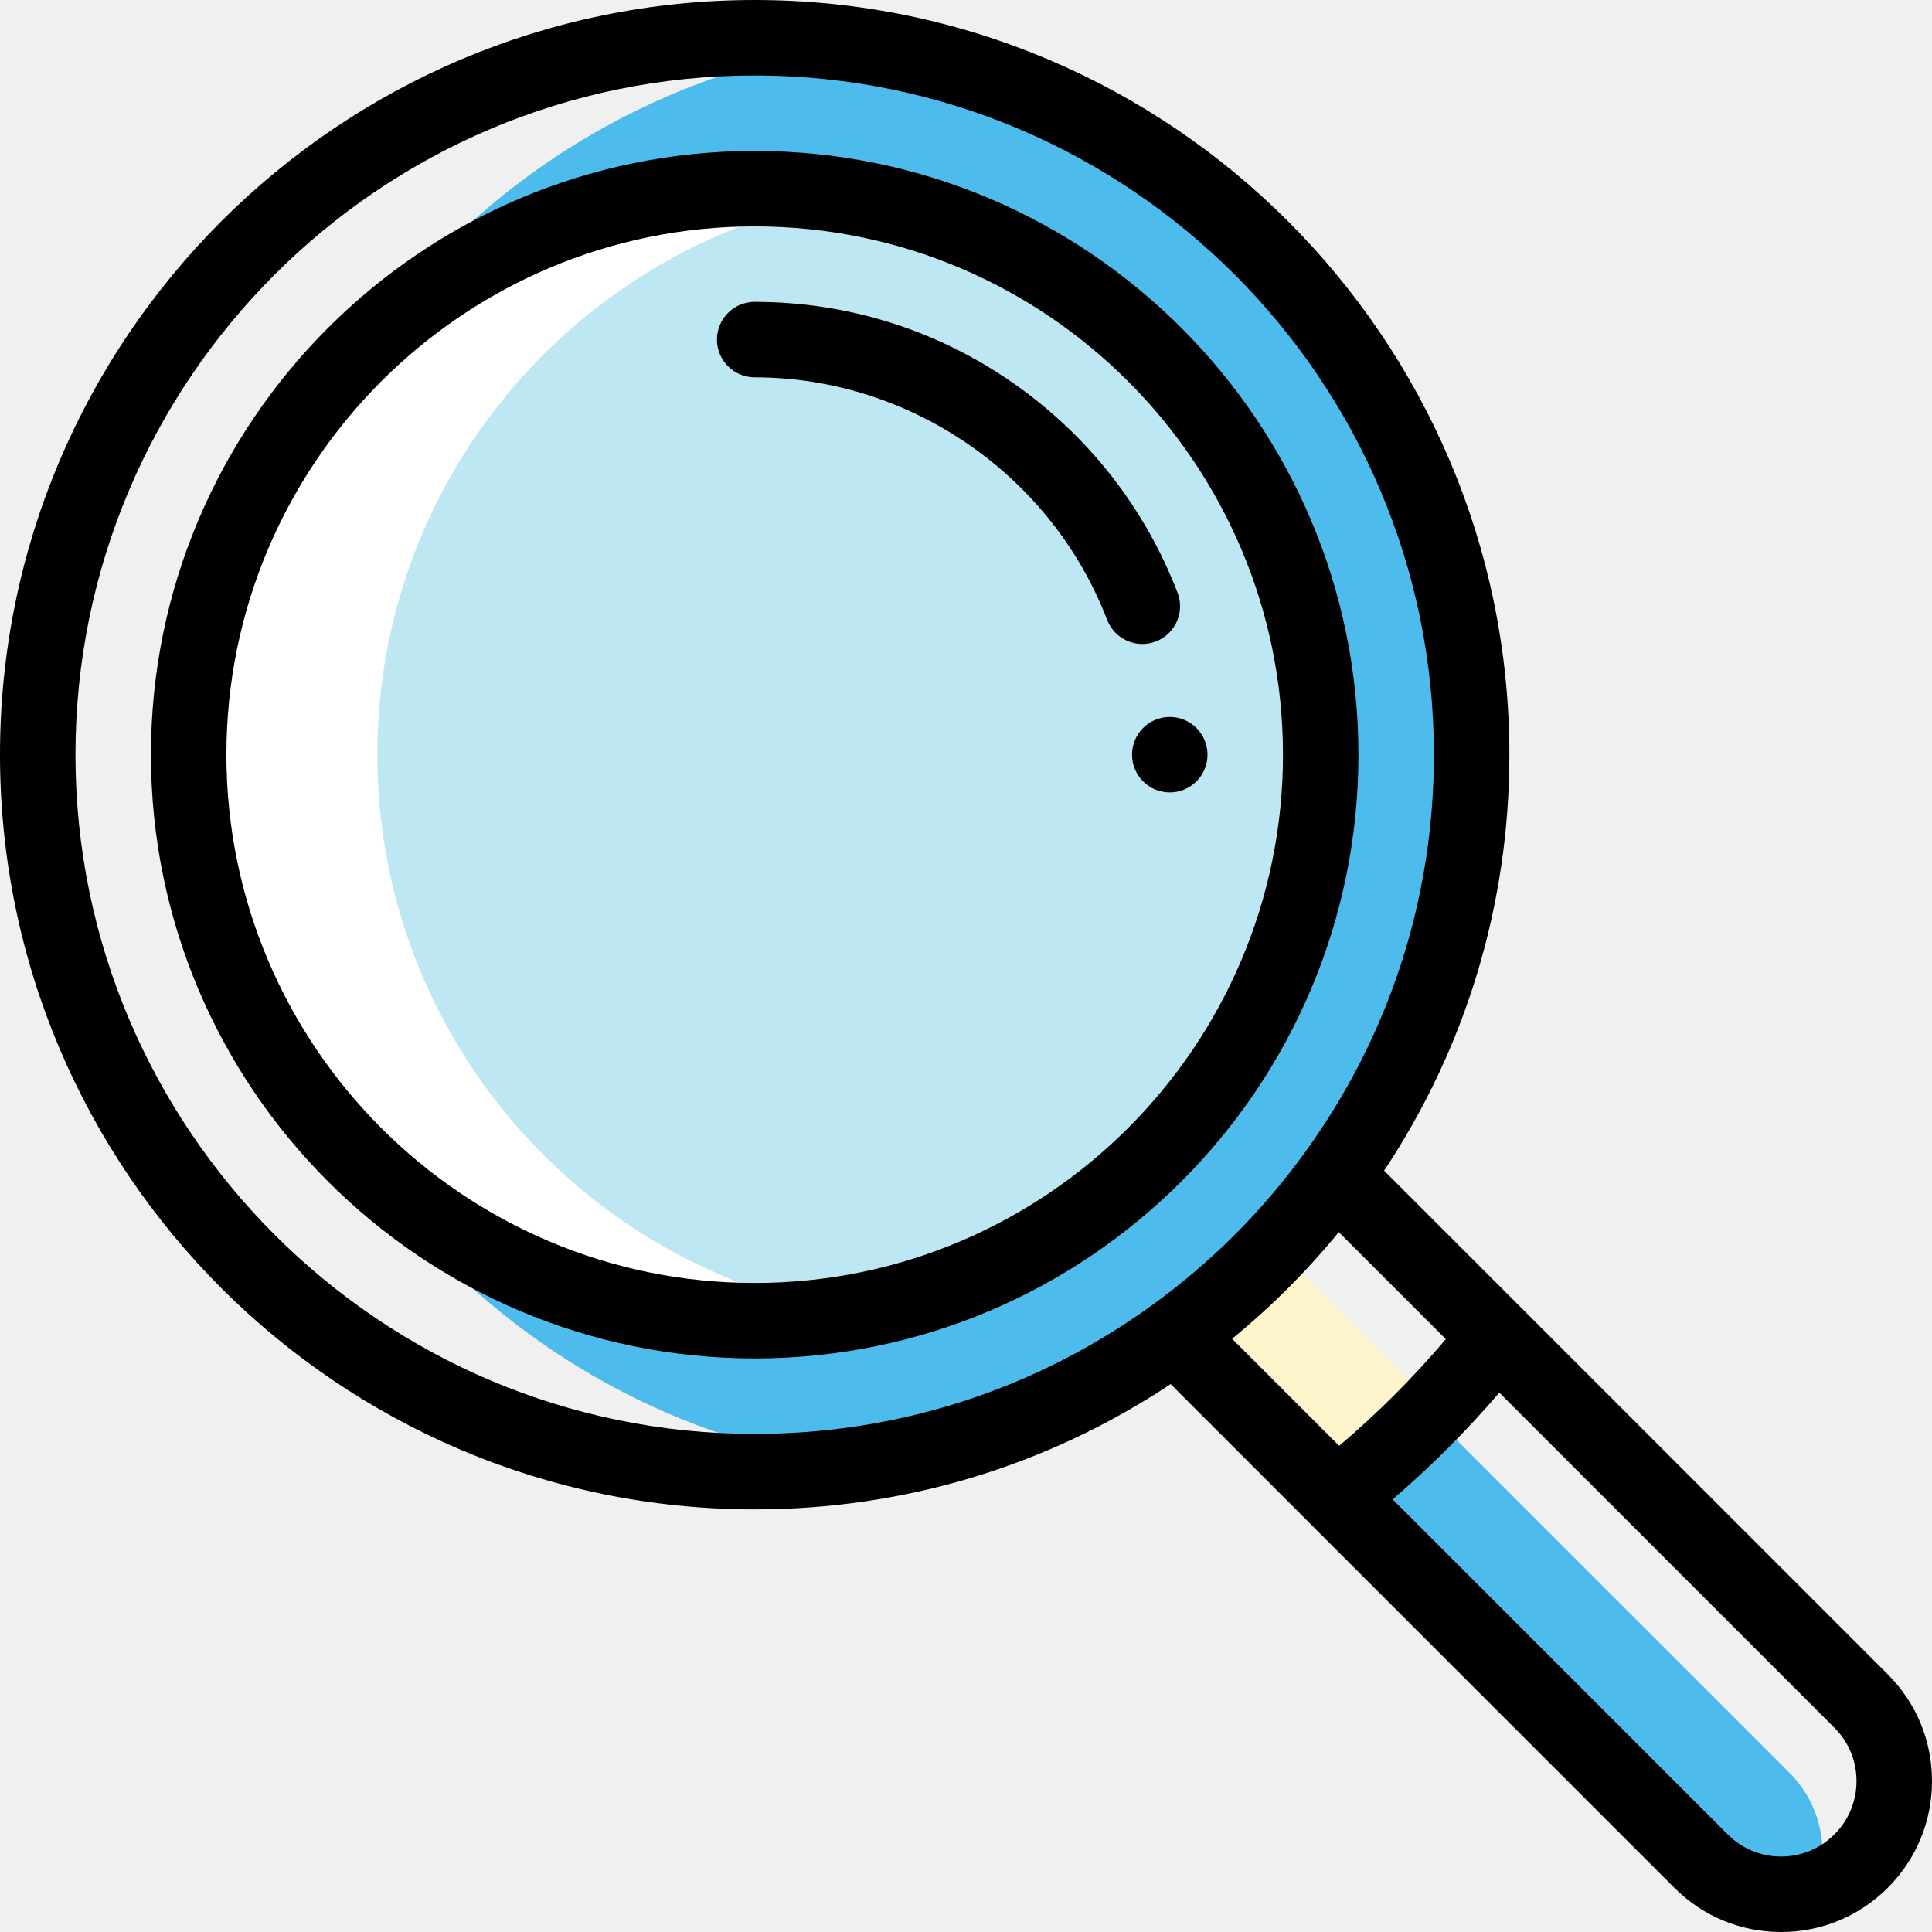
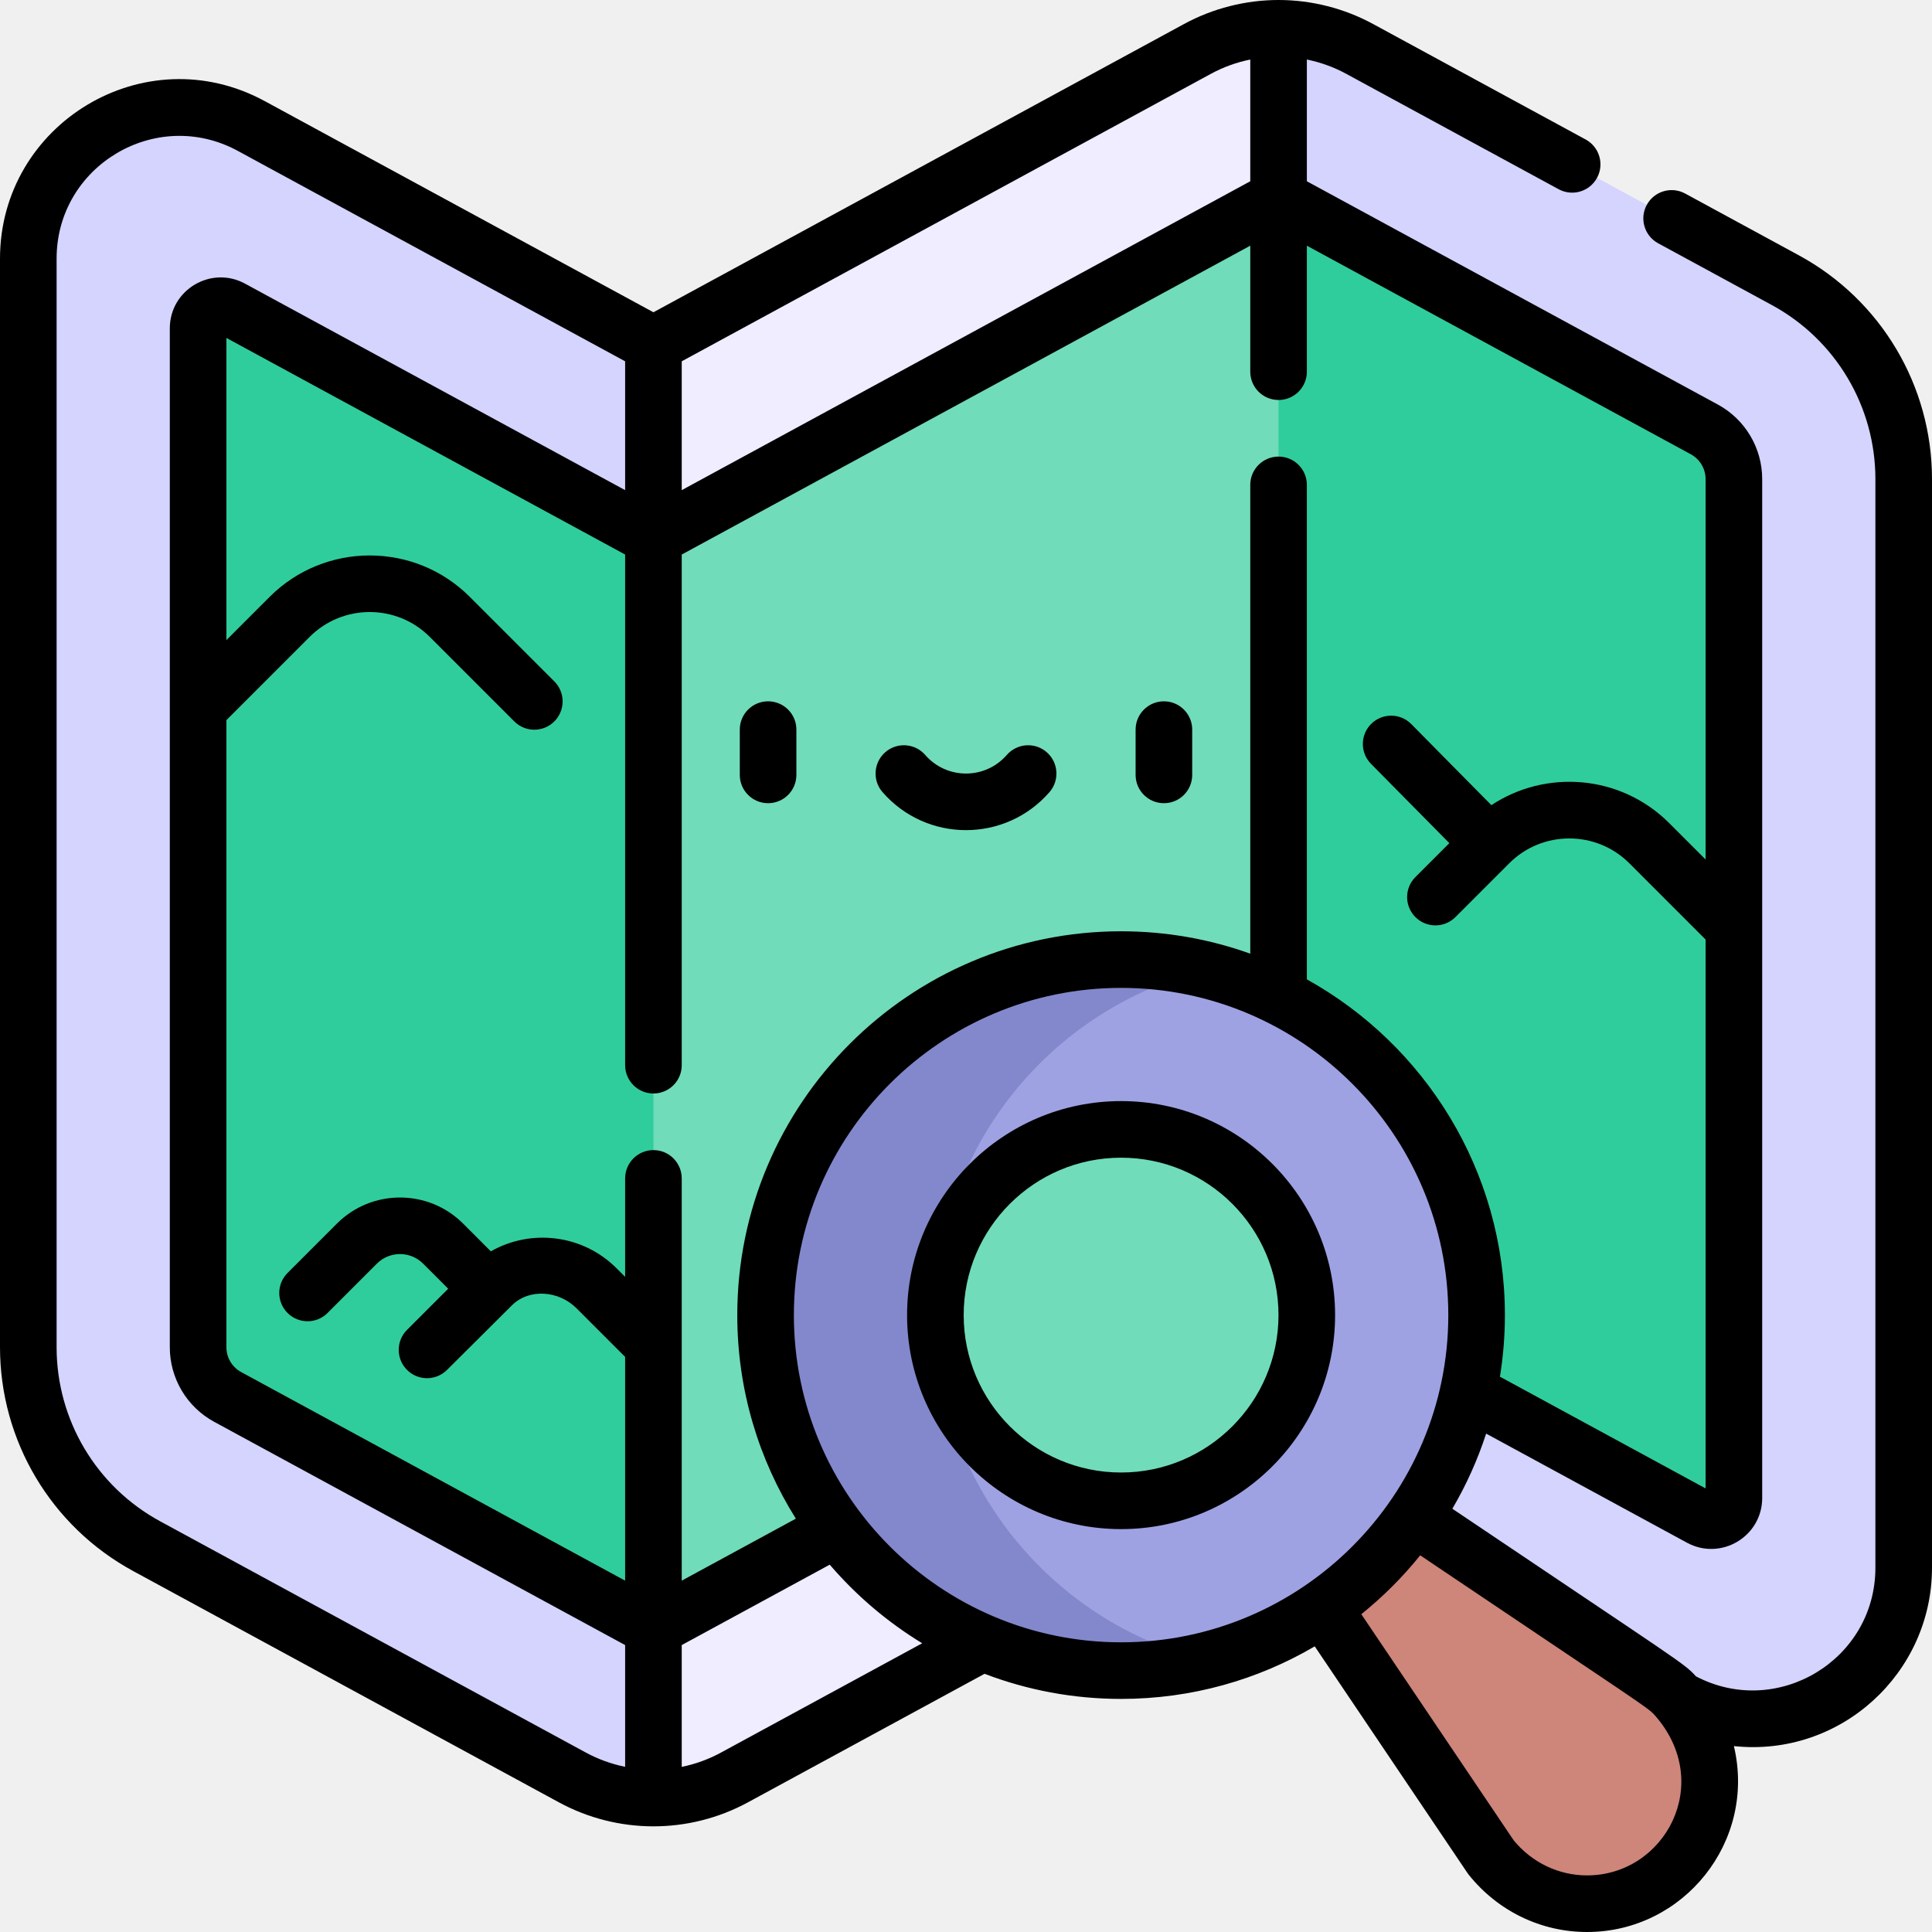
- <svg xmlns="http://www.w3.org/2000/svg" height="512pt" viewBox="0 0 512 512" width="512pt">
-   <path d="m378.871 374.449c-3.855 3.953-7.836 7.785-11.941 11.48-3.695 4.105-7.527 8.086-11.48 11.941l95.34 95.34c5.859 5.859 13.531 8.789 21.211 8.789 3.199 0 6.398-.516 9.465-1.535 3.461-10.43 1.047-22.379-7.254-30.676zm0 0" fill="#4dbbeb" />
-   <path d="m354.219 396.641c4.637-3.648 9.125-7.473 13.492-11.43 3.957-4.367 7.781-8.855 11.43-13.492l-41.199-41.199c-4.043 4.27-8.277 8.348-12.691 12.23-3.879 4.414-7.961 8.648-12.23 12.691zm0 0" fill="#fff5cd" />
-   <path d="m226 11.785c-92.512 12.719-164 92.266-164 188.215 0 95.961 71.504 175.516 164.027 188.219 31.578-4.348 60.711-16.48 85.383-34.398 16.27-11.809 30.602-26.141 42.41-42.41 22.75-31.32 36.18-69.832 36.18-111.41 0-95.949-71.488-175.496-164-188.215zm0 0" fill="#4dbbeb" />
-   <path d="m200 50c82.711 0 150 67.289 150 150s-67.289 150-150 150-150-67.289-150-150 67.289-150 150-150zm0 0" fill="#fff" />
-   <path d="m225 52.094c-70.852 11.938-125 73.715-125 147.906s54.148 135.969 125 147.906c70.852-11.938 125-73.715 125-147.906s-54.148-135.969-125-147.906zm0 0" fill="#bee7f4" />
-   <path d="m500.281 443.719-133.48-133.48c21.746-32.754 33.199-70.684 33.199-110.238 0-110.281-89.719-200-200-200s-200 89.719-200 200 89.719 200 200 200c39.555 0 77.484-11.453 110.238-33.199l36.895 36.895c.008.008.012.012.016.02l96.57 96.566c7.559 7.559 17.602 11.719 28.281 11.719s20.723-4.16 28.277-11.715c7.559-7.555 11.723-17.598 11.723-28.285s-4.164-20.73-11.719-28.281zm-173.766-88.926c10.352-8.469 19.812-17.93 28.277-28.277l28.371 28.371c-8.629 10.184-18.094 19.648-28.277 28.277zm-306.516-154.793c0-99.254 80.746-180 180-180s180 80.746 180 180c0 38.176-11.852 74.668-34.273 105.535-11.215 15.453-24.738 28.977-40.191 40.191v.004c-30.867 22.418-67.359 34.27-105.535 34.27-99.254 0-180-80.746-180-180zm466.141 286.141c-3.781 3.777-8.801 5.859-14.141 5.859s-10.359-2.082-14.141-5.859l-88.793-88.797c10.125-8.691 19.586-18.148 28.277-28.277l88.797 88.797c3.777 3.777 5.859 8.793 5.859 14.137s-2.082 10.359-5.859 14.141zm0 0" />
-   <path d="m360 200c0-88.227-71.773-160-160-160s-160 71.773-160 160 71.773 160 160 160 160-71.773 160-160zm-160 140c-77.195 0-140-62.805-140-140s62.805-140 140-140 140 62.805 140 140-62.805 140-140 140zm0 0" />
-   <path d="m306.316 169.996c5.156-1.98 7.73-7.766 5.75-12.922-8.613-22.414-23.605-41.574-43.363-55.414-20.223-14.172-43.98-21.66-68.703-21.66-5.523 0-10 4.477-10 10s4.477 10 10 10c41.098 0 78.633 25.816 93.395 64.246 1.531 3.977 5.32 6.418 9.34 6.418 1.191 0 2.402-.215 3.582-.668zm0 0" />
-   <path d="m310 190c-5.52 0-10 4.48-10 10s4.48 10 10 10 10-4.48 10-10-4.48-10-10-10zm0 0" />
+ <svg xmlns="http://www.w3.org/2000/svg" id="Capa_1" enable-background="new 0 0 512 512" height="512" viewBox="0 0 512 512" width="512">
+   <g>
+     <g>
+       <path d="m66.595 33.392c-26.654-14.479-59.095 4.816-59.095 35.149v288.484c0 21.993 12.033 42.224 31.358 52.722l112.827 61.294c6.698 3.639 14.09 5.458 21.481 5.458l73-220.166-73-165.046z" fill="#d4d4ff" />
+       <path d="m317.352 12.958-144.185 78.33v385.212c7.392 0 14.783-1.819 21.481-5.458l144.185-78.33 80-136.711-80-248.5c-7.391-.001-14.783 1.819-21.481 5.457z" fill="#efedff" />
+       <path d="m473.142 74.253-112.827-61.295c-6.698-3.638-14.09-5.458-21.482-5.458v385.211l106.572 57.896c26.653 14.48 59.095-4.815 59.095-35.148v-288.484c0-21.993-12.033-42.224-31.358-52.722z" fill="#d4d4ff" />
+     </g>
+     <g>
+       <path d="m61.364 81.762c-3.998-2.172-8.864.723-8.864 5.272v90.096l5 8.7-5 12.513v158.682c0 5.503 3.004 10.553 7.84 13.18l112.827 61.295 56-144.834-14.361-53.328-41.639-90.838z" fill="#30cd9c" />
+       <path d="m173.167 142.5v203.381l-5 9.901 5 11.312v64.406l165.666-90 59-97.5-59-191.5z" fill="#70dcba" />
+       <path d="m450.636 402.238c3.998 2.172 8.864-.723 8.864-5.272v-140.479l-5-11.847 5-9.366v-108.299c0-5.503-3.004-10.554-7.84-13.181l-112.827-61.294v289z" fill="#30cd9c" />
+     </g>
+     <g>
+       <path d="m374.67 401.992 66.018 44.48c.088.059.173.121.255.187 7.716 6.208 12.141 15.443 12.141 25.336 0 17.923-14.582 32.505-32.504 32.505-9.894 0-19.254-4.595-25.461-12.311l-44.542-66.104v-24.093z" fill="#ce857a" />
+       <g>
+         <path d="m319.608 257.014h-26.135l-45.588 45.588v91.828l45.587 45.587h26.137c41.163-10.092 71.706-47.227 71.706-91.502s-30.544-81.41-71.707-91.501z" fill="#9ea2e3" />
+         <path d="m247.885 348.516c0-44.36 30.622-81.423 71.722-91.502-7.213-1.768-14.749-2.713-22.508-2.713-51.906 0-94.215 42.071-94.215 94.215 0 52.175 42.341 94.215 94.215 94.215 7.759 0 15.296-.945 22.509-2.713-41.081-10.077-71.723-47.119-71.723-91.502z" fill="#8288cb" />
+       </g>
+       <path d="m297.1 397.73c27.137 0 49.215-22.078 49.215-49.215s-22.078-49.215-49.215-49.215-49.215 22.078-49.215 49.215c0 27.138 22.078 49.215 49.215 49.215z" fill="#70dcba" />
+     </g>
+     <g>
+       <path d="m203.551 185.856c-4.143 0-7.5 3.357-7.5 7.5v12c0 4.143 3.357 7.5 7.5 7.5s7.5-3.357 7.5-7.5v-12c0-4.142-3.358-7.5-7.5-7.5z" />
+       <path d="m308.448 185.856c-4.143 0-7.5 3.357-7.5 7.5v12c0 4.143 3.357 7.5 7.5 7.5s7.5-3.357 7.5-7.5v-12c0-4.142-3.357-7.5-7.5-7.5z" />
+       <path d="m277.391 199.345c-3.122-2.721-7.861-2.396-10.581.728-5.725 6.569-15.899 6.564-21.619 0-2.721-3.124-7.459-3.448-10.581-.728-3.123 2.721-3.449 7.459-.728 10.581 11.702 13.431 32.545 13.419 44.236 0 2.722-3.122 2.396-7.861-.727-10.581z" />
+       <path d="m476.722 67.663-30.142-16.375c-3.64-1.977-8.192-.629-10.17 3.01s-.63 8.193 3.01 10.17l30.142 16.375c16.924 9.195 27.438 26.871 27.438 46.132v288.485c0 24.486-26.051 40.076-47.566 28.785-3.121-3.5-4.046-3.678-64.545-44.413 3.664-6.244 6.68-12.912 8.957-19.91l53.21 28.907c8.992 4.885 19.944-1.617 19.944-11.863 0-9.579 0-260.433 0-269.991 0-8.255-4.506-15.831-11.76-19.771l-108.907-59.164v-32.266c3.625.741 7.141 2.003 10.401 3.774l56.324 30.599c3.642 1.979 8.195.63 10.17-3.01 1.978-3.64.63-8.193-3.01-10.17l-56.323-30.599c-7.668-4.166-16.334-6.368-25.062-6.368-8.727 0-17.393 2.202-25.062 6.368l-140.604 76.385-102.992-55.951c-31.9-17.327-70.175 6.035-70.175 41.739v288.484c0 24.764 13.518 47.491 35.278 59.312l112.827 61.294c15.434 8.385 34.279 8.598 50.124 0l62.691-34.057c11.247 4.295 23.443 6.656 36.181 6.656 18.706 0 36.244-5.081 51.319-13.927l40.481 60.076c.118.175.243.345.376.51 7.723 9.603 19.133 15.111 31.303 15.111 25.636 0 44.913-23.993 38.921-49.264 28.245 2.986 52.499-19.304 52.499-47.276v-288.485c0-24.764-13.518-47.491-35.278-59.312zm-296.055 28.086 140.265-76.201c3.261-1.771 6.777-3.033 10.401-3.774v32.266l-150.666 81.851zm-15 372.477c-3.625-.741-7.141-2.003-10.401-3.775l-112.828-61.294c-16.924-9.195-27.438-26.871-27.438-46.132v-288.484c0-24.613 26.391-40.305 48.015-28.558l102.652 55.767v34.141l-100.723-54.719c-8.99-4.884-19.944 1.617-19.944 11.863v269.991c0 8.254 4.506 15.83 11.76 19.77l108.907 59.165zm7.5-163.437c-4.142 0-7.5 3.358-7.5 7.5v26.092l-2.287-2.287c-9.008-9.008-22.726-10.497-33.298-4.478l-7.344-7.344c-9.226-9.226-24.236-9.226-33.462 0l-13.072 13.072c-2.929 2.929-2.929 7.678 0 10.606 2.929 2.929 7.678 2.929 10.606 0l13.072-13.072c3.381-3.38 8.856-3.392 12.249 0l6.644 6.644-10.912 10.912c-2.929 2.929-2.929 7.678 0 10.606 2.929 2.929 7.678 2.929 10.606 0l17.174-17.094c4.61-4.588 12.445-3.931 17.129.753l12.894 12.894v59.297l-101.746-55.275c-2.418-1.313-3.92-3.838-3.92-6.589v-166.182l22.069-22.069c8.773-8.773 23.048-8.772 31.82 0l22.409 22.409c2.929 2.929 7.678 2.929 10.606 0 2.929-2.929 2.929-7.678 0-10.606l-22.409-22.409c-14.621-14.622-38.412-14.621-53.033 0l-11.462 11.462v-80.075l105.667 57.405v135.327c0 4.142 3.358 7.5 7.5 7.5s7.5-3.358 7.5-7.5v-135.327l150.666-81.851v33.39c0 4.142 3.357 7.5 7.5 7.5s7.5-3.358 7.5-7.5v-33.39l101.747 55.275c2.418 1.313 3.92 3.839 3.92 6.59v100.799l-9.605-9.605c-13.057-13.057-32.905-14.243-47.166-4.797l-21.229-21.486c-2.91-2.947-7.659-2.975-10.606-.063-2.946 2.911-2.975 7.66-.063 10.606l20.76 21.011-8.994 8.994c-2.929 2.929-2.929 7.678 0 10.606 2.93 2.929 7.678 2.929 10.607 0l14.266-14.266c8.772-8.773 23.049-8.772 31.819 0l20.211 20.214v145.457l-54.501-29.609c.861-5.315 1.315-10.765 1.315-16.32 0-38.237-21.211-71.607-52.481-88.978v-131.038c0-4.142-3.357-7.5-7.5-7.5s-7.5 3.358-7.5 7.5v124.234c-10.703-3.837-22.227-5.934-34.233-5.934-56.085 0-101.714 45.629-101.714 101.715 0 19.803 5.694 38.298 15.523 53.946l-30.242 16.429v-62.4c0-.002 0-.003 0-.005v-44.196c0-4.143-3.358-7.5-7.5-7.5zm17.904 159.661c-3.279 1.779-6.746 3.043-10.404 3.789v-32.278l39.222-21.308c7.003 8.164 15.272 15.212 24.505 20.829zm106.029-29.22c-47.814 0-86.714-38.9-86.714-86.715s38.9-86.715 86.714-86.715c47.815 0 86.714 38.9 86.714 86.715s-38.899 86.715-86.714 86.715zm123.48 61.77c-7.507 0-14.571-3.379-19.43-9.282l-40.387-59.938c5.746-4.624 10.98-9.858 15.603-15.604 58.884 39.651 60.276 40.239 62.213 42.437 15.828 17.982 2.614 42.387-17.999 42.387z" />
+       <path d="m297.1 291.801c-31.272 0-56.715 25.442-56.715 56.715s25.442 56.715 56.715 56.715c31.272 0 56.714-25.442 56.714-56.715s-25.442-56.715-56.714-56.715zm0 98.429c-23.001 0-41.715-18.713-41.715-41.715s18.713-41.715 41.715-41.715 41.714 18.713 41.714 41.715-18.712 41.715-41.714 41.715z" />
+     </g>
+   </g>
</svg>
